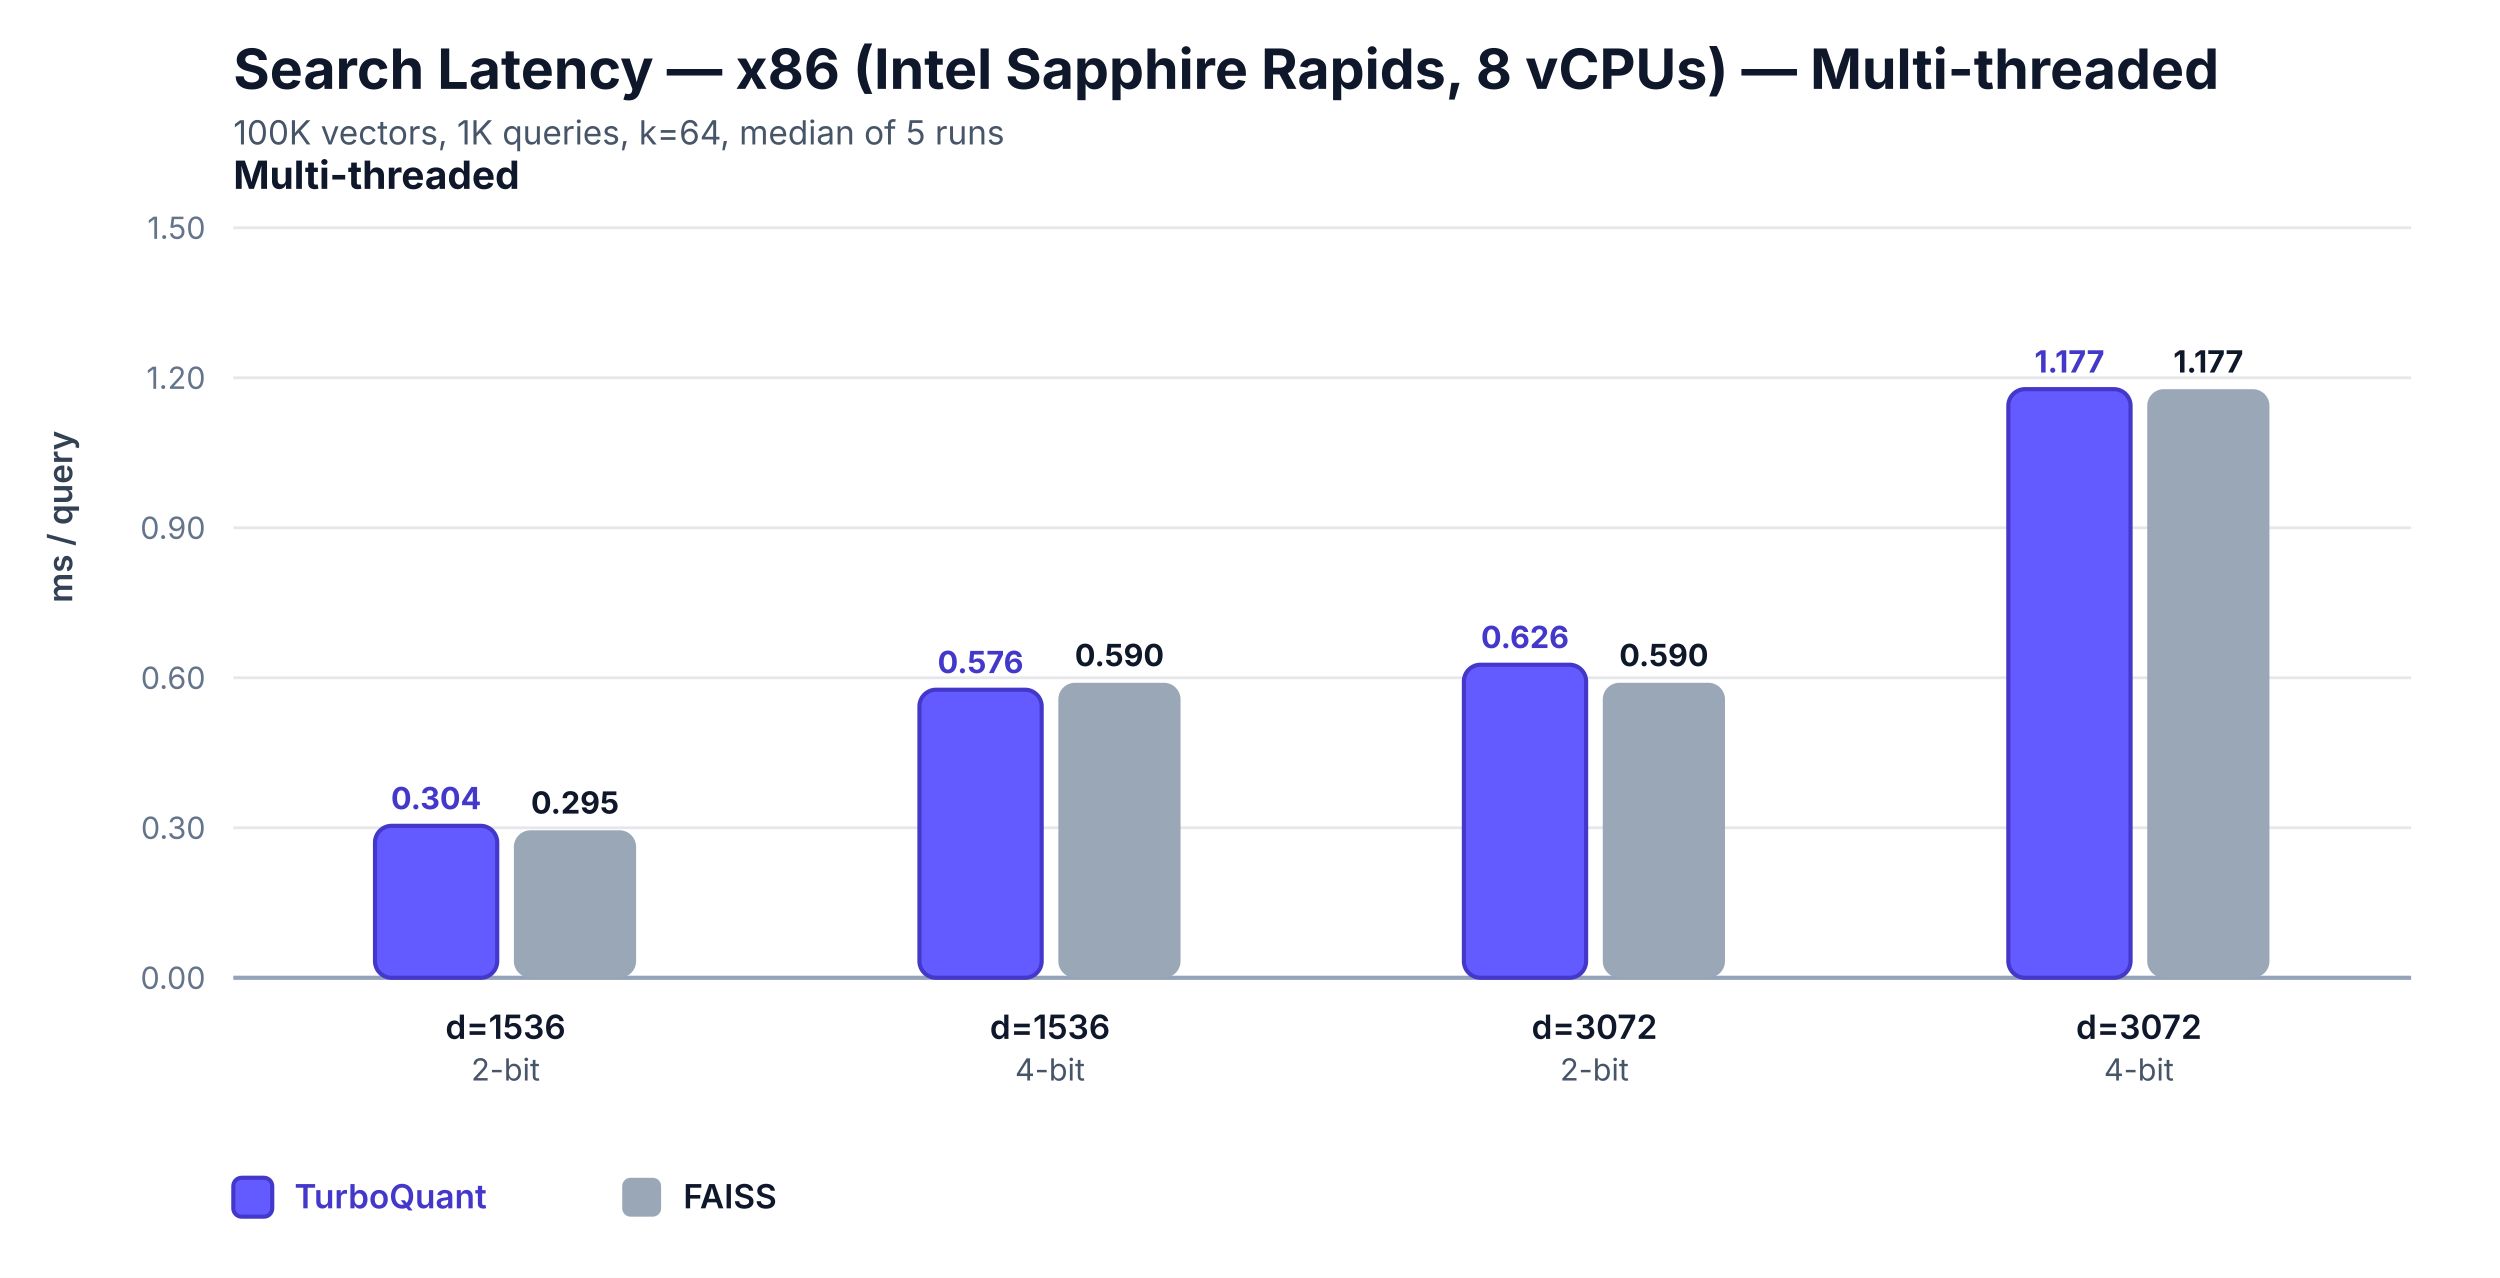
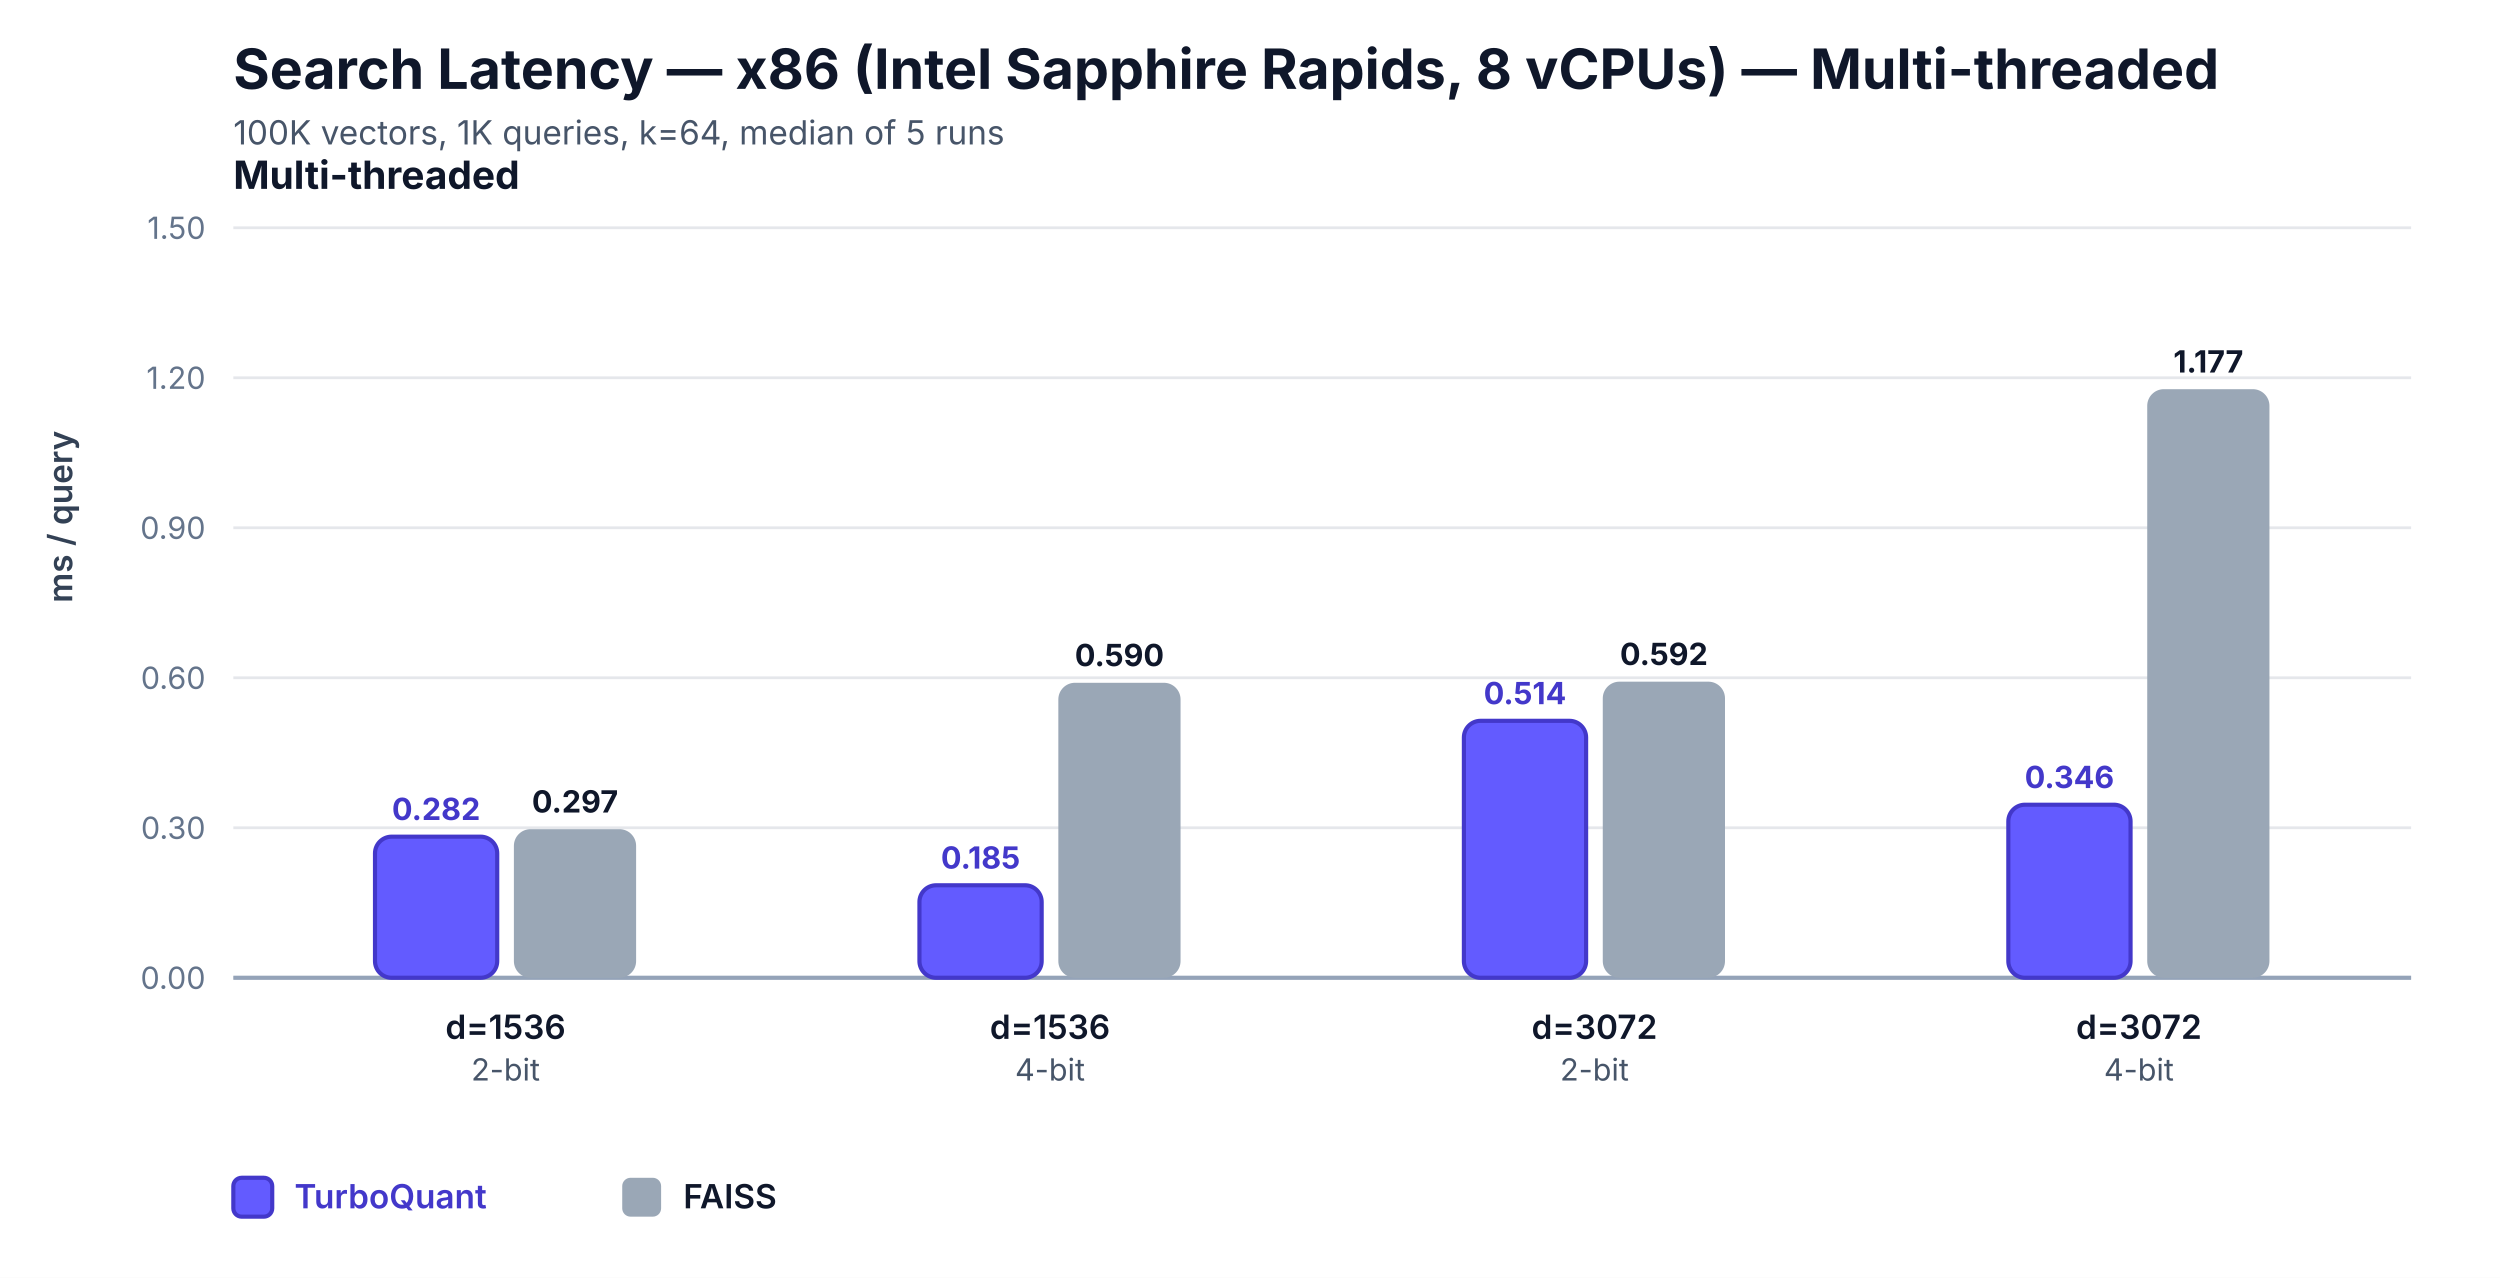
- <svg xmlns="http://www.w3.org/2000/svg" width="900" height="460" viewBox="0 0 900 460" role="img" aria-label="Search Latency — x86 (Intel Sapphire Rapids, 8 vCPUs) — Multi-threaded">
-   <style>
-   .title { font: 700 20px -apple-system, BlinkMacSystemFont, "Segoe UI", sans-serif; fill: #0f172a; }
-   .subtitle { font: 400 12px -apple-system, BlinkMacSystemFont, "Segoe UI", sans-serif; fill: #475569; }
-   .panel { font: 700 14px -apple-system, BlinkMacSystemFont, "Segoe UI", sans-serif; fill: #0f172a; }
-   .label { font: 600 12px -apple-system, BlinkMacSystemFont, "Segoe UI", sans-serif; fill: #0f172a; }
-   .secondary { font: 400 11px -apple-system, BlinkMacSystemFont, "Segoe UI", sans-serif; fill: #475569; }
-   .tick { font: 400 11px -apple-system, BlinkMacSystemFont, "Segoe UI", sans-serif; fill: #64748b; }
-   .value { font: 700 11px -apple-system, BlinkMacSystemFont, "Segoe UI", sans-serif; fill: #0f172a; }
-   .value-accent { font: 700 11px -apple-system, BlinkMacSystemFont, "Segoe UI", sans-serif; fill: #4338ca; }
-   .axis { font: 600 12px -apple-system, BlinkMacSystemFont, "Segoe UI", sans-serif; fill: #334155; }
-   .legend { font: 600 12px -apple-system, BlinkMacSystemFont, "Segoe UI", sans-serif; fill: #0f172a; }
- </style>
-   <rect width="100%" height="100%" fill="#ffffff" />
+ <svg xmlns="http://www.w3.org/2000/svg" width="900" height="460" aria-label="Search Latency — x86 (Intel Sapphire Rapids, 8 vCPUs) — Multi-threaded" role="img" viewBox="0 0 900 460">
+   <style>.title{font:700 20px -apple-system,BlinkMacSystemFont,"Segoe UI",sans-serif;fill:#0f172a}.subtitle{font:400 12px -apple-system,BlinkMacSystemFont,"Segoe UI",sans-serif;fill:#475569}.label,.panel{fill:#0f172a}.panel{font:700 14px -apple-system,BlinkMacSystemFont,"Segoe UI",sans-serif}.label{font:600 12px -apple-system,BlinkMacSystemFont,"Segoe UI",sans-serif}.secondary,.tick{font:400 11px -apple-system,BlinkMacSystemFont,"Segoe UI",sans-serif;fill:#475569}.tick{fill:#64748b}.value,.value-accent{font:700 11px -apple-system,BlinkMacSystemFont,"Segoe UI",sans-serif;fill:#0f172a}.value-accent{fill:#4338ca}.axis,.legend{font:600 12px -apple-system,BlinkMacSystemFont,"Segoe UI",sans-serif;fill:#334155}.legend{fill:#0f172a}</style>
+   <rect width="100%" height="100%" fill="#fff" />
  <text x="84" y="32" class="title">Search Latency — x86 (Intel Sapphire Rapids, 8 vCPUs) — Multi-threaded</text>
  <text x="84" y="52" class="subtitle">100K vectors, 1K queries, k=64, median of 5 runs</text>
-   <line x1="84" y1="352.0" x2="868" y2="352.0" stroke="#e5e7eb" stroke-width="1" />
-   <text x="74" y="356.0" text-anchor="end" class="tick">0.00</text>
-   <line x1="84" y1="298.0" x2="868" y2="298.0" stroke="#e5e7eb" stroke-width="1" />
-   <text x="74" y="302.0" text-anchor="end" class="tick">0.30</text>
-   <line x1="84" y1="244.0" x2="868" y2="244.0" stroke="#e5e7eb" stroke-width="1" />
-   <text x="74" y="248.0" text-anchor="end" class="tick">0.60</text>
-   <line x1="84" y1="190.0" x2="868" y2="190.0" stroke="#e5e7eb" stroke-width="1" />
-   <text x="74" y="194.0" text-anchor="end" class="tick">0.90</text>
-   <line x1="84" y1="136.0" x2="868" y2="136.0" stroke="#e5e7eb" stroke-width="1" />
-   <text x="74" y="140.0" text-anchor="end" class="tick">1.20</text>
-   <line x1="84" y1="82.0" x2="868" y2="82.0" stroke="#e5e7eb" stroke-width="1" />
-   <text x="74" y="86.0" text-anchor="end" class="tick">1.50</text>
-   <line x1="84" y1="352.0" x2="868" y2="352.0" stroke="#94a3b8" stroke-width="1.5" />
+   <line x1="84" x2="868" y1="352" y2="352" stroke="#e5e7eb" stroke-width="1" />
+   <text x="74" y="356" class="tick" text-anchor="end">0.00</text>
+   <line x1="84" x2="868" y1="298" y2="298" stroke="#e5e7eb" stroke-width="1" />
+   <text x="74" y="302" class="tick" text-anchor="end">0.30</text>
+   <line x1="84" x2="868" y1="244" y2="244" stroke="#e5e7eb" stroke-width="1" />
+   <text x="74" y="248" class="tick" text-anchor="end">0.60</text>
+   <line x1="84" x2="868" y1="190" y2="190" stroke="#e5e7eb" stroke-width="1" />
+   <text x="74" y="194" class="tick" text-anchor="end">0.90</text>
+   <line x1="84" x2="868" y1="136" y2="136" stroke="#e5e7eb" stroke-width="1" />
+   <text x="74" y="140" class="tick" text-anchor="end">1.20</text>
+   <line x1="84" x2="868" y1="82" y2="82" stroke="#e5e7eb" stroke-width="1" />
+   <text x="74" y="86" class="tick" text-anchor="end">1.50</text>
+   <line x1="84" x2="868" y1="352" y2="352" stroke="#94a3b8" stroke-width="1.5" />
  <text x="84" y="68" class="panel">Multi-threaded</text>
-   <rect x="135.0" y="297.3" width="44" height="54.7" rx="6" fill="#635bff" stroke="#4338ca" stroke-width="1.5" />
-   <rect x="185.0" y="298.9" width="44" height="53.1" rx="6" fill="#9aa7b6" />
-   <text x="157.0" y="291.3" text-anchor="middle" class="value-accent">0.304</text>
-   <text x="207.0" y="292.9" text-anchor="middle" class="value">0.295</text>
-   <text x="182.0" y="374" text-anchor="middle" class="label">d=1536</text>
-   <text x="182.0" y="389" text-anchor="middle" class="secondary">2-bit</text>
-   <rect x="331.0" y="248.3" width="44" height="103.7" rx="6" fill="#635bff" stroke="#4338ca" stroke-width="1.5" />
-   <rect x="381.0" y="245.8" width="44" height="106.2" rx="6" fill="#9aa7b6" />
-   <text x="353.0" y="242.3" text-anchor="middle" class="value-accent">0.576</text>
-   <text x="403.0" y="239.8" text-anchor="middle" class="value">0.590</text>
-   <text x="378.0" y="374" text-anchor="middle" class="label">d=1536</text>
-   <text x="378.0" y="389" text-anchor="middle" class="secondary">4-bit</text>
-   <rect x="527.0" y="239.3" width="44" height="112.7" rx="6" fill="#635bff" stroke="#4338ca" stroke-width="1.5" />
-   <rect x="577.0" y="245.8" width="44" height="106.2" rx="6" fill="#9aa7b6" />
-   <text x="549.0" y="233.3" text-anchor="middle" class="value-accent">0.626</text>
-   <text x="599.0" y="239.8" text-anchor="middle" class="value">0.590</text>
-   <text x="574.0" y="374" text-anchor="middle" class="label">d=3072</text>
-   <text x="574.0" y="389" text-anchor="middle" class="secondary">2-bit</text>
-   <rect x="723.0" y="140.1" width="44" height="211.9" rx="6" fill="#635bff" stroke="#4338ca" stroke-width="1.5" />
-   <rect x="773.0" y="140.1" width="44" height="211.9" rx="6" fill="#9aa7b6" />
-   <text x="745.0" y="134.1" text-anchor="middle" class="value-accent">1.177</text>
-   <text x="795.0" y="134.1" text-anchor="middle" class="value">1.177</text>
-   <text x="770.0" y="374" text-anchor="middle" class="label">d=3072</text>
-   <text x="770.0" y="389" text-anchor="middle" class="secondary">4-bit</text>
-   <text x="26" y="217.0" transform="rotate(-90, 26, 217.0)" class="axis">ms / query</text>
-   <rect x="84" y="424" width="14" height="14" rx="3" fill="#635bff" stroke="#4338ca" stroke-width="1.5" />
-   <text x="106" y="435" class="legend" style="fill: #4338ca;">TurboQuant</text>
-   <rect x="224" y="424" width="14" height="14" rx="3" fill="#9aa7b6" />
+   <rect width="44" height="50.8" x="135" y="301.2" fill="#635bff" stroke="#4338ca" stroke-width="1.5" rx="6" />
+   <rect width="44" height="53.5" x="185" y="298.5" fill="#9aa7b6" rx="6" />
+   <text x="157" y="295.2" class="value-accent" text-anchor="middle">0.282</text>
+   <text x="207" y="292.5" class="value" text-anchor="middle">0.297</text>
+   <text x="182" y="374" class="label" text-anchor="middle">d=1536</text>
+   <text x="182" y="389" class="secondary" text-anchor="middle">2-bit</text>
+   <rect width="44" height="33.3" x="331" y="318.7" fill="#635bff" stroke="#4338ca" stroke-width="1.5" rx="6" />
+   <rect width="44" height="106.2" x="381" y="245.8" fill="#9aa7b6" rx="6" />
+   <text x="353" y="312.7" class="value-accent" text-anchor="middle">0.185</text>
+   <text x="403" y="239.8" class="value" text-anchor="middle">0.590</text>
+   <text x="378" y="374" class="label" text-anchor="middle">d=1536</text>
+   <text x="378" y="389" class="secondary" text-anchor="middle">4-bit</text>
+   <rect width="44" height="92.5" x="527" y="259.5" fill="#635bff" stroke="#4338ca" stroke-width="1.5" rx="6" />
+   <rect width="44" height="106.6" x="577" y="245.4" fill="#9aa7b6" rx="6" />
+   <text x="549" y="253.5" class="value-accent" text-anchor="middle">0.514</text>
+   <text x="599" y="239.4" class="value" text-anchor="middle">0.592</text>
+   <text x="574" y="374" class="label" text-anchor="middle">d=3072</text>
+   <text x="574" y="389" class="secondary" text-anchor="middle">2-bit</text>
+   <rect width="44" height="62.3" x="723" y="289.7" fill="#635bff" stroke="#4338ca" stroke-width="1.5" rx="6" />
+   <rect width="44" height="211.9" x="773" y="140.1" fill="#9aa7b6" rx="6" />
+   <text x="745" y="283.7" class="value-accent" text-anchor="middle">0.346</text>
+   <text x="795" y="134.1" class="value" text-anchor="middle">1.177</text>
+   <text x="770" y="374" class="label" text-anchor="middle">d=3072</text>
+   <text x="770" y="389" class="secondary" text-anchor="middle">4-bit</text>
+   <text x="26" y="217" class="axis" transform="rotate(-90, 26, 217.0)">ms / query</text>
+   <rect width="14" height="14" x="84" y="424" fill="#635bff" stroke="#4338ca" stroke-width="1.5" rx="3" />
+   <text x="106" y="435" class="legend" style="fill:#4338ca">TurboQuant</text>
+   <rect width="14" height="14" x="224" y="424" fill="#9aa7b6" rx="3" />
  <text x="246" y="435" class="legend">FAISS</text>
</svg>
